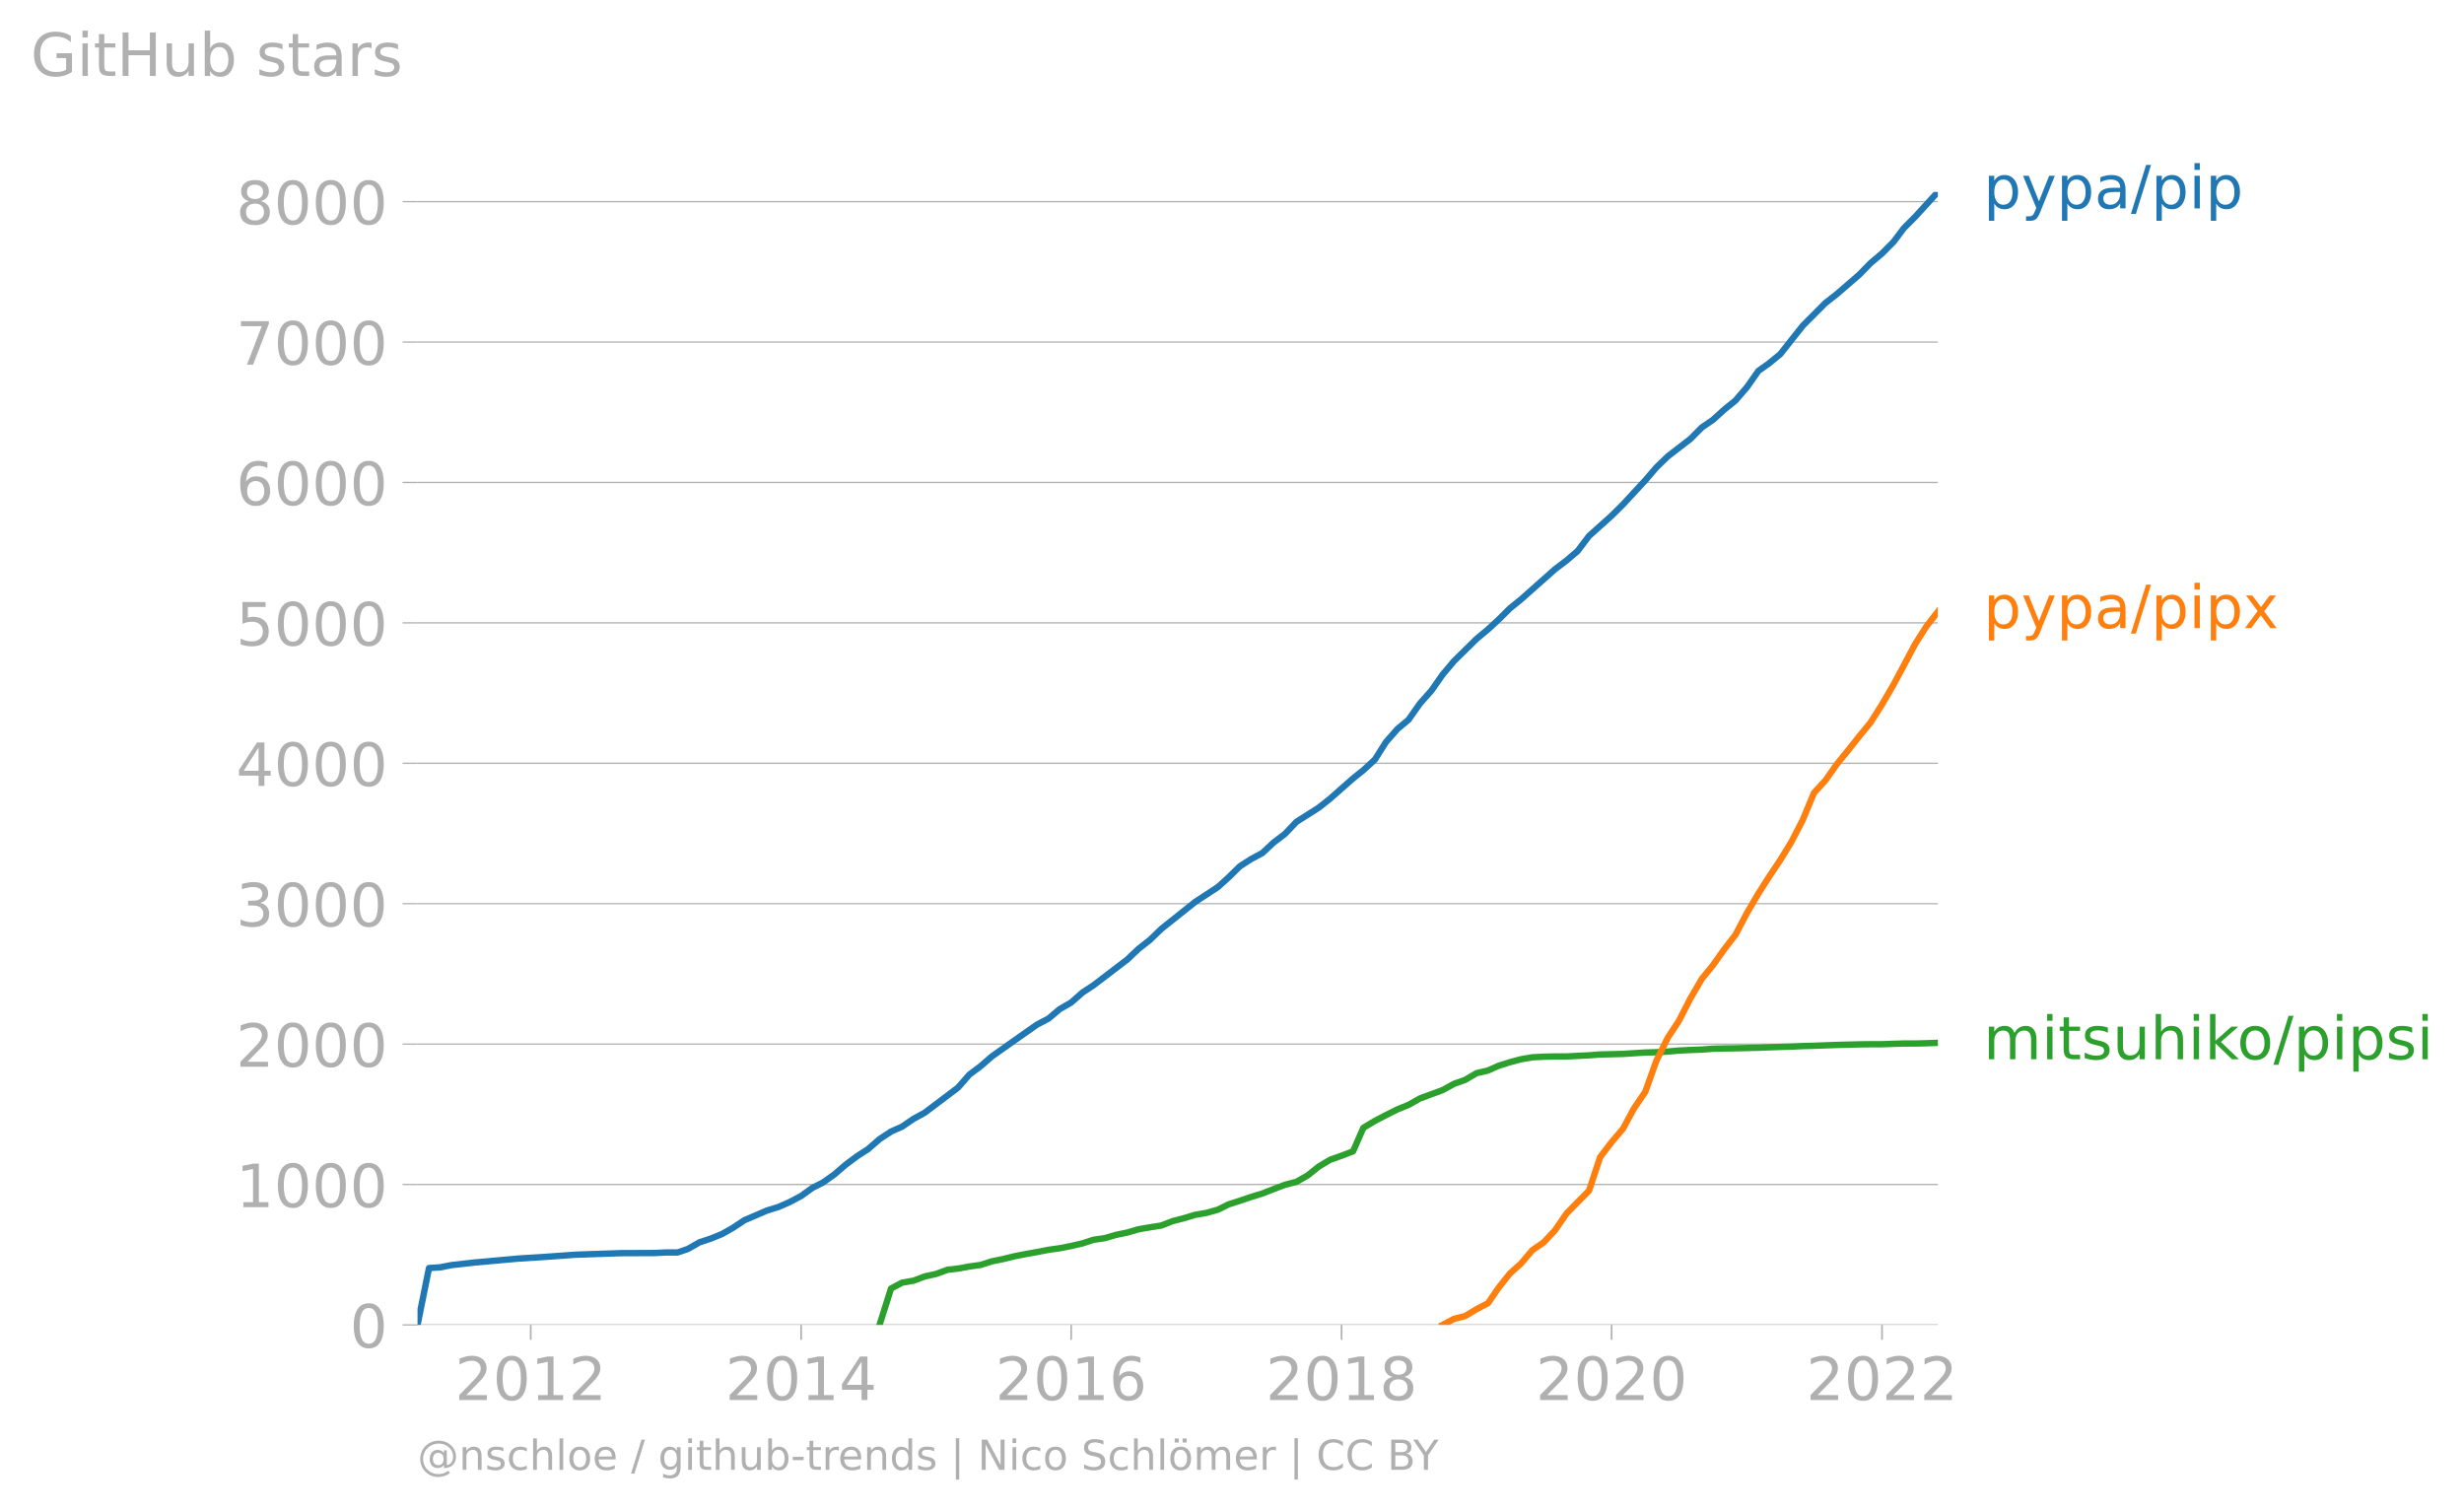
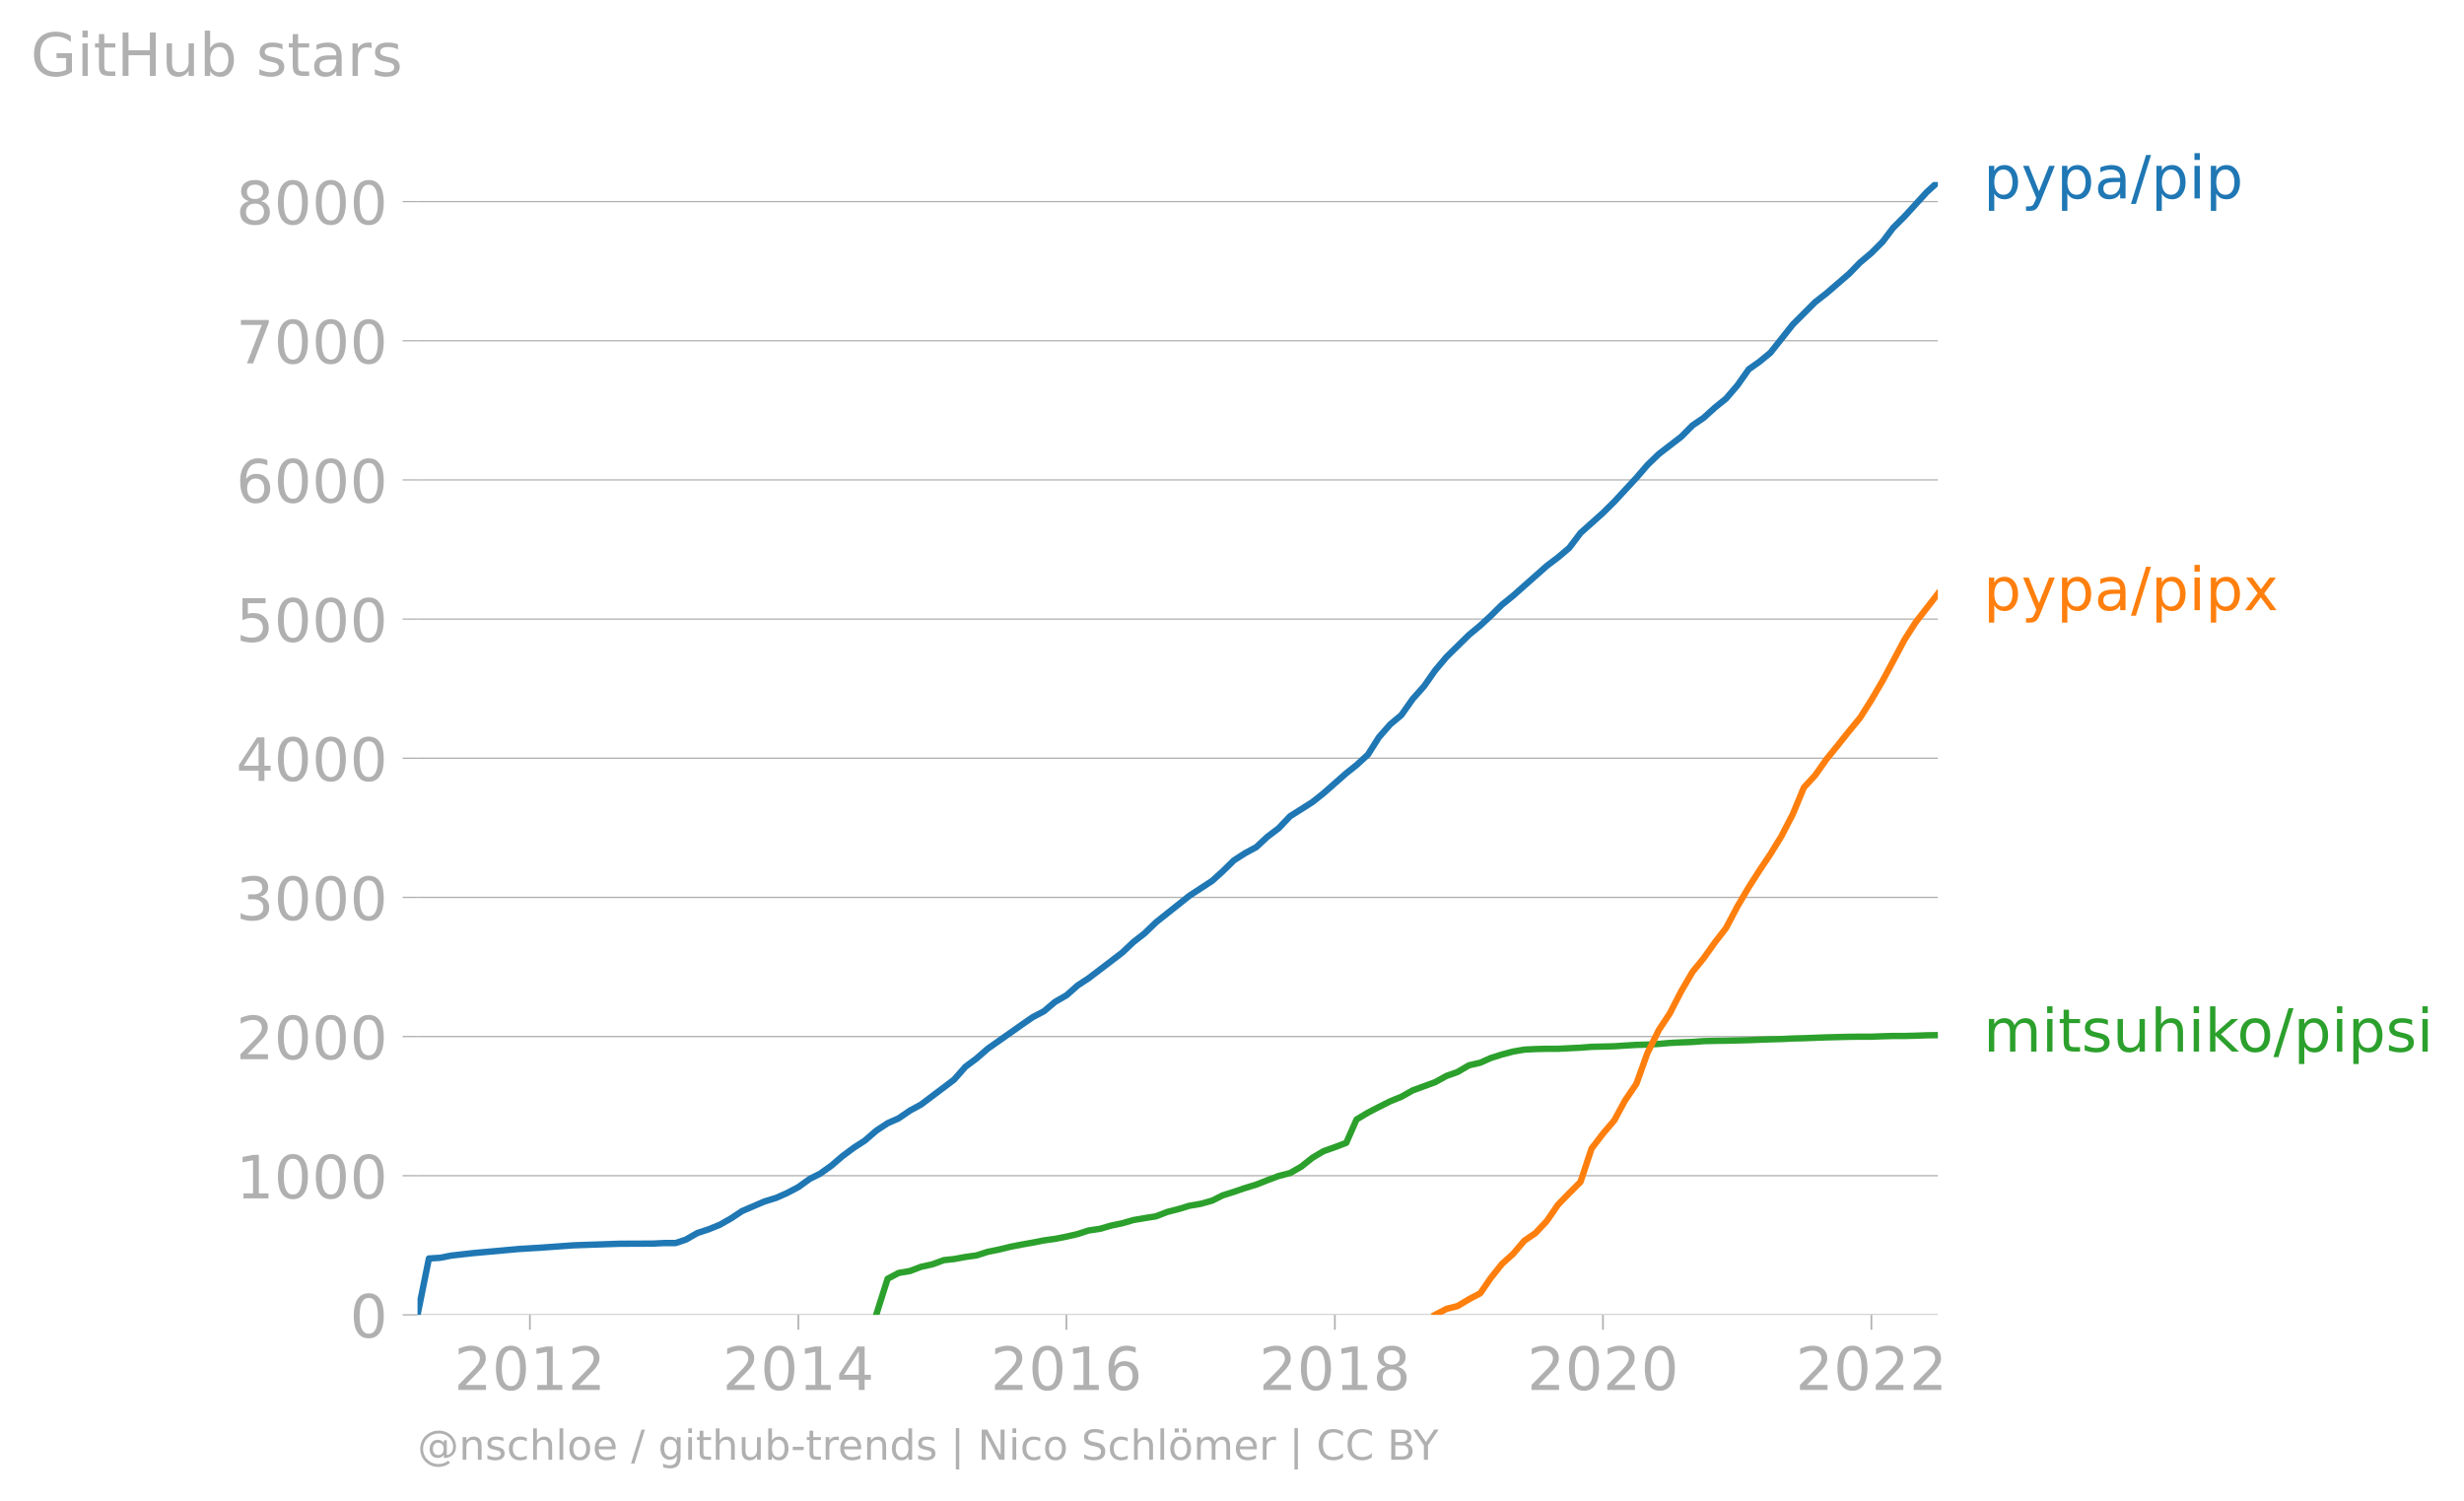
- <svg xmlns="http://www.w3.org/2000/svg" xmlns:xlink="http://www.w3.org/1999/xlink" width="771.704" height="472.966" viewBox="0 0 578.778 354.724">
+ <svg xmlns="http://www.w3.org/2000/svg" xmlns:xlink="http://www.w3.org/1999/xlink" width="771.704" height="469.854" viewBox="0 0 578.778 352.391">
  <defs>
    <style>*{stroke-linejoin:round;stroke-linecap:butt}</style>
  </defs>
  <g id="figure_1">
-     <path d="M0 354.724h578.778V0H0v354.724z" style="fill:none" id="patch_1" />
+     <path d="M0 352.39h578.778V0H0v352.39z" style="fill:none" id="patch_1" />
    <g id="axes_1">
-       <path d="M98.073 311.197h357.12V45.085H98.073v266.112z" style="fill:none" id="patch_2" />
+       <path d="M98.073 308.864h357.12V42.752H98.073v266.112z" style="fill:none" id="patch_2" />
      <g id="matplotlib.axis_1">
        <g id="xtick_1">
          <g id="line2d_1">
            <defs>
-               <path id="m5ddb6719d0" d="M0 0v3.5" style="stroke:#b0b0b0;stroke-width:.4" />
-             </defs>
-             <use xlink:href="#m5ddb6719d0" x="124.662" y="311.197" style="fill:#b0b0b0;stroke:#b0b0b0;stroke-width:.4" />
-           </g>
-           <g style="fill:#b0b0b0" transform="matrix(.14 0 0 -.14 106.847 328.835)" id="text_1">
+               <path id="m86411ff36e" d="M0 0v3.5" style="stroke:#b0b0b0;stroke-width:.4" />
+             </defs>
+             <use xlink:href="#m86411ff36e" x="124.469" y="308.864" style="fill:#b0b0b0;stroke:#b0b0b0;stroke-width:.4" />
+           </g>
+           <g style="fill:#b0b0b0" transform="matrix(.14 0 0 -.14 106.654 326.501)" id="text_1">
            <defs>
              <path id="DejaVuSans-32" d="M1228 531h2203V0H469v531q359 372 979 998 621 627 780 809 303 340 423 576 121 236 121 464 0 372-261 606-261 235-680 235-297 0-627-103-329-103-704-313v638q381 153 712 231 332 78 607 78 725 0 1156-363 431-362 431-968 0-288-108-546-107-257-392-607-78-91-497-524-418-433-1181-1211z" transform="scale(.01563)" />
              <path id="DejaVuSans-30" d="M2034 4250q-487 0-733-480-245-479-245-1442 0-959 245-1439 246-480 733-480 491 0 736 480 246 480 246 1439 0 963-246 1442-245 480-736 480zm0 500q785 0 1199-621 414-620 414-1801 0-1178-414-1799Q2819-91 2034-91q-784 0-1198 620-414 621-414 1799 0 1181 414 1801 414 621 1198 621z" transform="scale(.01563)" />
              <path id="DejaVuSans-31" d="M794 531h1031v3560L703 3866v575l1116 225h631V531h1031V0H794v531z" transform="scale(.01563)" />
            </defs>
            <use xlink:href="#DejaVuSans-32" />
            <use xlink:href="#DejaVuSans-30" x="63.623" />
            <use xlink:href="#DejaVuSans-31" x="127.246" />
            <use xlink:href="#DejaVuSans-32" x="190.869" />
          </g>
        </g>
        <g id="xtick_2">
-           <use xlink:href="#m5ddb6719d0" x="188.179" y="311.197" style="fill:#b0b0b0;stroke:#b0b0b0;stroke-width:.4" id="line2d_2" />
-           <g style="fill:#b0b0b0" transform="matrix(.14 0 0 -.14 170.364 328.835)" id="text_2">
+           <use xlink:href="#m86411ff36e" x="187.526" y="308.864" style="fill:#b0b0b0;stroke:#b0b0b0;stroke-width:.4" id="line2d_2" />
+           <g style="fill:#b0b0b0" transform="matrix(.14 0 0 -.14 169.71 326.501)" id="text_2">
            <defs>
              <path id="DejaVuSans-34" d="M2419 4116 825 1625h1594v2491zm-166 550h794V1625h666v-525h-666V0h-628v1100H313v609l1940 2957z" transform="scale(.01563)" />
            </defs>
            <use xlink:href="#DejaVuSans-32" />
            <use xlink:href="#DejaVuSans-30" x="63.623" />
            <use xlink:href="#DejaVuSans-31" x="127.246" />
            <use xlink:href="#DejaVuSans-34" x="190.869" />
          </g>
        </g>
        <g id="xtick_3">
-           <use xlink:href="#m5ddb6719d0" x="251.609" y="311.197" style="fill:#b0b0b0;stroke:#b0b0b0;stroke-width:.4" id="line2d_3" />
-           <g style="fill:#b0b0b0" transform="matrix(.14 0 0 -.14 233.794 328.835)" id="text_3">
+           <use xlink:href="#m86411ff36e" x="250.496" y="308.864" style="fill:#b0b0b0;stroke:#b0b0b0;stroke-width:.4" id="line2d_3" />
+           <g style="fill:#b0b0b0" transform="matrix(.14 0 0 -.14 232.681 326.501)" id="text_3">
            <defs>
              <path id="DejaVuSans-36" d="M2113 2584q-425 0-674-291-248-290-248-796 0-503 248-796 249-292 674-292t673 292q248 293 248 796 0 506-248 796-248 291-673 291zm1253 1979v-575q-238 112-480 171-242 60-480 60-625 0-955-422-329-422-376-1275 184 272 462 417 279 145 613 145 703 0 1111-427 408-426 408-1160 0-719-425-1154Q2819-91 2113-91q-810 0-1238 620-428 621-428 1799 0 1106 525 1764t1409 658q238 0 480-47t505-140z" transform="scale(.01563)" />
            </defs>
            <use xlink:href="#DejaVuSans-32" />
            <use xlink:href="#DejaVuSans-30" x="63.623" />
            <use xlink:href="#DejaVuSans-31" x="127.246" />
            <use xlink:href="#DejaVuSans-36" x="190.869" />
          </g>
        </g>
        <g id="xtick_4">
-           <use xlink:href="#m5ddb6719d0" x="315.126" y="311.197" style="fill:#b0b0b0;stroke:#b0b0b0;stroke-width:.4" id="line2d_4" />
-           <g style="fill:#b0b0b0" transform="matrix(.14 0 0 -.14 297.31 328.835)" id="text_4">
+           <use xlink:href="#m86411ff36e" x="313.553" y="308.864" style="fill:#b0b0b0;stroke:#b0b0b0;stroke-width:.4" id="line2d_4" />
+           <g style="fill:#b0b0b0" transform="matrix(.14 0 0 -.14 295.738 326.501)" id="text_4">
            <defs>
              <path id="DejaVuSans-38" d="M2034 2216q-450 0-708-241-257-241-257-662 0-422 257-663 258-241 708-241t709 242q260 243 260 662 0 421-258 662-257 241-711 241zm-631 268q-406 100-633 378-226 279-226 679 0 559 398 884 399 325 1092 325 697 0 1094-325t397-884q0-400-227-679-226-278-629-378 456-106 710-416 255-309 255-755 0-679-414-1042Q2806-91 2034-91q-771 0-1186 362-414 363-414 1042 0 446 256 755 257 310 713 416zm-231 997q0-362 226-565 227-203 636-203 407 0 636 203 230 203 230 565 0 363-230 566-229 203-636 203-409 0-636-203-226-203-226-566z" transform="scale(.01563)" />
            </defs>
            <use xlink:href="#DejaVuSans-32" />
            <use xlink:href="#DejaVuSans-30" x="63.623" />
            <use xlink:href="#DejaVuSans-31" x="127.246" />
            <use xlink:href="#DejaVuSans-38" x="190.869" />
          </g>
        </g>
        <g id="xtick_5">
-           <use xlink:href="#m5ddb6719d0" x="378.556" y="311.197" style="fill:#b0b0b0;stroke:#b0b0b0;stroke-width:.4" id="line2d_5" />
-           <g style="fill:#b0b0b0" transform="matrix(.14 0 0 -.14 360.74 328.835)" id="text_5">
+           <use xlink:href="#m86411ff36e" x="376.523" y="308.864" style="fill:#b0b0b0;stroke:#b0b0b0;stroke-width:.4" id="line2d_5" />
+           <g style="fill:#b0b0b0" transform="matrix(.14 0 0 -.14 358.708 326.501)" id="text_5">
            <use xlink:href="#DejaVuSans-32" />
            <use xlink:href="#DejaVuSans-30" x="63.623" />
            <use xlink:href="#DejaVuSans-32" x="127.246" />
            <use xlink:href="#DejaVuSans-30" x="190.869" />
          </g>
        </g>
        <g id="xtick_6">
-           <use xlink:href="#m5ddb6719d0" x="442.073" y="311.197" style="fill:#b0b0b0;stroke:#b0b0b0;stroke-width:.4" id="line2d_6" />
-           <g style="fill:#b0b0b0" transform="matrix(.14 0 0 -.14 424.258 328.835)" id="text_6">
+           <use xlink:href="#m86411ff36e" x="439.58" y="308.864" style="fill:#b0b0b0;stroke:#b0b0b0;stroke-width:.4" id="line2d_6" />
+           <g style="fill:#b0b0b0" transform="matrix(.14 0 0 -.14 421.765 326.501)" id="text_6">
            <use xlink:href="#DejaVuSans-32" />
            <use xlink:href="#DejaVuSans-30" x="63.623" />
            <use xlink:href="#DejaVuSans-32" x="127.246" />
            <use xlink:href="#DejaVuSans-32" x="190.869" />
          </g>
        </g>
      </g>
      <g id="matplotlib.axis_2">
        <g id="ytick_1">
-           <path d="M98.073 311.197h357.12" clip-path="url(#p47f044d5da)" style="fill:none;stroke:#b0b0b0;stroke-width:.3;stroke-linecap:square" id="line2d_7" />
+           <path d="M98.073 308.864h357.12" clip-path="url(#pdc7b58bb29)" style="fill:none;stroke:#b0b0b0;stroke-width:.3;stroke-linecap:square" id="line2d_7" />
          <g id="line2d_8">
            <defs>
-               <path id="m31e5c0b88c" d="M0 0h-3.5" style="stroke:#b0b0b0;stroke-width:.3" />
-             </defs>
-             <use xlink:href="#m31e5c0b88c" x="98.073" y="311.197" style="fill:#b0b0b0;stroke:#b0b0b0;stroke-width:.3" />
-           </g>
-           <use xlink:href="#DejaVuSans-30" style="fill:#b0b0b0" transform="matrix(.14 0 0 -.14 82.166 316.516)" id="text_7" />
+               <path id="m71b0cb6d34" d="M0 0h-3.5" style="stroke:#b0b0b0;stroke-width:.3" />
+             </defs>
+             <use xlink:href="#m71b0cb6d34" x="98.073" y="308.864" style="fill:#b0b0b0;stroke:#b0b0b0;stroke-width:.3" />
+           </g>
+           <use xlink:href="#DejaVuSans-30" style="fill:#b0b0b0" transform="matrix(.14 0 0 -.14 82.166 314.182)" id="text_7" />
        </g>
        <g id="ytick_2">
-           <path d="M98.073 278.217h357.12" clip-path="url(#p47f044d5da)" style="fill:none;stroke:#b0b0b0;stroke-width:.3;stroke-linecap:square" id="line2d_9" />
-           <use xlink:href="#m31e5c0b88c" x="98.073" y="278.217" style="fill:#b0b0b0;stroke:#b0b0b0;stroke-width:.3" id="line2d_10" />
-           <g style="fill:#b0b0b0" transform="matrix(.14 0 0 -.14 55.443 283.536)" id="text_8">
+           <path d="M98.073 276.176h357.12" clip-path="url(#pdc7b58bb29)" style="fill:none;stroke:#b0b0b0;stroke-width:.3;stroke-linecap:square" id="line2d_9" />
+           <use xlink:href="#m71b0cb6d34" x="98.073" y="276.176" style="fill:#b0b0b0;stroke:#b0b0b0;stroke-width:.3" id="line2d_10" />
+           <g style="fill:#b0b0b0" transform="matrix(.14 0 0 -.14 55.443 281.495)" id="text_8">
            <use xlink:href="#DejaVuSans-31" />
            <use xlink:href="#DejaVuSans-30" x="63.623" />
            <use xlink:href="#DejaVuSans-30" x="127.246" />
            <use xlink:href="#DejaVuSans-30" x="190.869" />
          </g>
        </g>
        <g id="ytick_3">
-           <path d="M98.073 245.238h357.12" clip-path="url(#p47f044d5da)" style="fill:none;stroke:#b0b0b0;stroke-width:.3;stroke-linecap:square" id="line2d_11" />
-           <use xlink:href="#m31e5c0b88c" x="98.073" y="245.238" style="fill:#b0b0b0;stroke:#b0b0b0;stroke-width:.3" id="line2d_12" />
-           <g style="fill:#b0b0b0" transform="matrix(.14 0 0 -.14 55.443 250.557)" id="text_9">
+           <path d="M98.073 243.488h357.12" clip-path="url(#pdc7b58bb29)" style="fill:none;stroke:#b0b0b0;stroke-width:.3;stroke-linecap:square" id="line2d_11" />
+           <use xlink:href="#m71b0cb6d34" x="98.073" y="243.488" style="fill:#b0b0b0;stroke:#b0b0b0;stroke-width:.3" id="line2d_12" />
+           <g style="fill:#b0b0b0" transform="matrix(.14 0 0 -.14 55.443 248.807)" id="text_9">
            <use xlink:href="#DejaVuSans-32" />
            <use xlink:href="#DejaVuSans-30" x="63.623" />
            <use xlink:href="#DejaVuSans-30" x="127.246" />
            <use xlink:href="#DejaVuSans-30" x="190.869" />
          </g>
        </g>
        <g id="ytick_4">
-           <path d="M98.073 212.258h357.12" clip-path="url(#p47f044d5da)" style="fill:none;stroke:#b0b0b0;stroke-width:.3;stroke-linecap:square" id="line2d_13" />
-           <use xlink:href="#m31e5c0b88c" x="98.073" y="212.258" style="fill:#b0b0b0;stroke:#b0b0b0;stroke-width:.3" id="line2d_14" />
-           <g style="fill:#b0b0b0" transform="matrix(.14 0 0 -.14 55.443 217.577)" id="text_10">
+           <path d="M98.073 210.8h357.12" clip-path="url(#pdc7b58bb29)" style="fill:none;stroke:#b0b0b0;stroke-width:.3;stroke-linecap:square" id="line2d_13" />
+           <use xlink:href="#m71b0cb6d34" x="98.073" y="210.8" style="fill:#b0b0b0;stroke:#b0b0b0;stroke-width:.3" id="line2d_14" />
+           <g style="fill:#b0b0b0" transform="matrix(.14 0 0 -.14 55.443 216.119)" id="text_10">
            <defs>
              <path id="DejaVuSans-33" d="M2597 2516q453-97 707-404 255-306 255-756 0-690-475-1069Q2609-91 1734-91q-293 0-604 58T488 141v609q262-153 574-231 313-78 654-78 593 0 904 234t311 681q0 413-289 645-289 233-804 233h-544v519h569q465 0 712 186t247 536q0 359-255 551-254 193-729 193-260 0-557-57-297-56-653-174v562q360 100 674 150t592 50q719 0 1137-327 419-326 419-882 0-388-222-655t-631-370z" transform="scale(.01563)" />
            </defs>
            <use xlink:href="#DejaVuSans-33" />
            <use xlink:href="#DejaVuSans-30" x="63.623" />
            <use xlink:href="#DejaVuSans-30" x="127.246" />
            <use xlink:href="#DejaVuSans-30" x="190.869" />
          </g>
        </g>
        <g id="ytick_5">
-           <path d="M98.073 179.279h357.12" clip-path="url(#p47f044d5da)" style="fill:none;stroke:#b0b0b0;stroke-width:.3;stroke-linecap:square" id="line2d_15" />
-           <use xlink:href="#m31e5c0b88c" x="98.073" y="179.279" style="fill:#b0b0b0;stroke:#b0b0b0;stroke-width:.3" id="line2d_16" />
-           <g style="fill:#b0b0b0" transform="matrix(.14 0 0 -.14 55.443 184.598)" id="text_11">
+           <path d="M98.073 178.112h357.12" clip-path="url(#pdc7b58bb29)" style="fill:none;stroke:#b0b0b0;stroke-width:.3;stroke-linecap:square" id="line2d_15" />
+           <use xlink:href="#m71b0cb6d34" x="98.073" y="178.112" style="fill:#b0b0b0;stroke:#b0b0b0;stroke-width:.3" id="line2d_16" />
+           <g style="fill:#b0b0b0" transform="matrix(.14 0 0 -.14 55.443 183.431)" id="text_11">
            <use xlink:href="#DejaVuSans-34" />
            <use xlink:href="#DejaVuSans-30" x="63.623" />
            <use xlink:href="#DejaVuSans-30" x="127.246" />
            <use xlink:href="#DejaVuSans-30" x="190.869" />
          </g>
        </g>
        <g id="ytick_6">
-           <path d="M98.073 146.3h357.12" clip-path="url(#p47f044d5da)" style="fill:none;stroke:#b0b0b0;stroke-width:.3;stroke-linecap:square" id="line2d_17" />
-           <use xlink:href="#m31e5c0b88c" x="98.073" y="146.299" style="fill:#b0b0b0;stroke:#b0b0b0;stroke-width:.3" id="line2d_18" />
-           <g style="fill:#b0b0b0" transform="matrix(.14 0 0 -.14 55.443 151.618)" id="text_12">
+           <path d="M98.073 145.424h357.12" clip-path="url(#pdc7b58bb29)" style="fill:none;stroke:#b0b0b0;stroke-width:.3;stroke-linecap:square" id="line2d_17" />
+           <use xlink:href="#m71b0cb6d34" x="98.073" y="145.424" style="fill:#b0b0b0;stroke:#b0b0b0;stroke-width:.3" id="line2d_18" />
+           <g style="fill:#b0b0b0" transform="matrix(.14 0 0 -.14 55.443 150.743)" id="text_12">
            <defs>
              <path id="DejaVuSans-35" d="M691 4666h2478v-532H1269V2991q137 47 274 70 138 23 276 23 781 0 1237-428 457-428 457-1159 0-753-469-1171Q2575-91 1722-91q-294 0-599 50Q819 9 494 109v635q281-153 581-228t634-75q541 0 856 284 316 284 316 772 0 487-316 771-315 285-856 285-253 0-505-56-251-56-513-175v2344z" transform="scale(.01563)" />
            </defs>
            <use xlink:href="#DejaVuSans-35" />
            <use xlink:href="#DejaVuSans-30" x="63.623" />
            <use xlink:href="#DejaVuSans-30" x="127.246" />
            <use xlink:href="#DejaVuSans-30" x="190.869" />
          </g>
        </g>
        <g id="ytick_7">
-           <path d="M98.073 113.32h357.12" clip-path="url(#p47f044d5da)" style="fill:none;stroke:#b0b0b0;stroke-width:.3;stroke-linecap:square" id="line2d_19" />
-           <use xlink:href="#m31e5c0b88c" x="98.073" y="113.32" style="fill:#b0b0b0;stroke:#b0b0b0;stroke-width:.3" id="line2d_20" />
-           <g style="fill:#b0b0b0" transform="matrix(.14 0 0 -.14 55.443 118.639)" id="text_13">
+           <path d="M98.073 112.736h357.12" clip-path="url(#pdc7b58bb29)" style="fill:none;stroke:#b0b0b0;stroke-width:.3;stroke-linecap:square" id="line2d_19" />
+           <use xlink:href="#m71b0cb6d34" x="98.073" y="112.736" style="fill:#b0b0b0;stroke:#b0b0b0;stroke-width:.3" id="line2d_20" />
+           <g style="fill:#b0b0b0" transform="matrix(.14 0 0 -.14 55.443 118.055)" id="text_13">
            <use xlink:href="#DejaVuSans-36" />
            <use xlink:href="#DejaVuSans-30" x="63.623" />
            <use xlink:href="#DejaVuSans-30" x="127.246" />
            <use xlink:href="#DejaVuSans-30" x="190.869" />
          </g>
        </g>
        <g id="ytick_8">
-           <path d="M98.073 80.34h357.12" clip-path="url(#p47f044d5da)" style="fill:none;stroke:#b0b0b0;stroke-width:.3;stroke-linecap:square" id="line2d_21" />
-           <use xlink:href="#m31e5c0b88c" x="98.073" y="80.34" style="fill:#b0b0b0;stroke:#b0b0b0;stroke-width:.3" id="line2d_22" />
-           <g style="fill:#b0b0b0" transform="matrix(.14 0 0 -.14 55.443 85.659)" id="text_14">
+           <path d="M98.073 80.048h357.12" clip-path="url(#pdc7b58bb29)" style="fill:none;stroke:#b0b0b0;stroke-width:.3;stroke-linecap:square" id="line2d_21" />
+           <use xlink:href="#m71b0cb6d34" x="98.073" y="80.048" style="fill:#b0b0b0;stroke:#b0b0b0;stroke-width:.3" id="line2d_22" />
+           <g style="fill:#b0b0b0" transform="matrix(.14 0 0 -.14 55.443 85.367)" id="text_14">
            <defs>
              <path id="DejaVuSans-37" d="M525 4666h3000v-269L1831 0h-659l1594 4134H525v532z" transform="scale(.01563)" />
            </defs>
            <use xlink:href="#DejaVuSans-37" />
            <use xlink:href="#DejaVuSans-30" x="63.623" />
            <use xlink:href="#DejaVuSans-30" x="127.246" />
            <use xlink:href="#DejaVuSans-30" x="190.869" />
          </g>
        </g>
        <g id="ytick_9">
-           <path d="M98.073 47.36h357.12" clip-path="url(#p47f044d5da)" style="fill:none;stroke:#b0b0b0;stroke-width:.3;stroke-linecap:square" id="line2d_23" />
-           <use xlink:href="#m31e5c0b88c" x="98.073" y="47.361" style="fill:#b0b0b0;stroke:#b0b0b0;stroke-width:.3" id="line2d_24" />
+           <path d="M98.073 47.36h357.12" clip-path="url(#pdc7b58bb29)" style="fill:none;stroke:#b0b0b0;stroke-width:.3;stroke-linecap:square" id="line2d_23" />
+           <use xlink:href="#m71b0cb6d34" x="98.073" y="47.361" style="fill:#b0b0b0;stroke:#b0b0b0;stroke-width:.3" id="line2d_24" />
          <g style="fill:#b0b0b0" transform="matrix(.14 0 0 -.14 55.443 52.68)" id="text_15">
            <use xlink:href="#DejaVuSans-38" />
            <use xlink:href="#DejaVuSans-30" x="63.623" />
            <use xlink:href="#DejaVuSans-30" x="127.246" />
            <use xlink:href="#DejaVuSans-30" x="190.869" />
          </g>
        </g>
        <g style="fill:#b0b0b0" transform="matrix(.14 0 0 -.14 7.2 17.838)" id="text_16">
          <defs>
            <path id="DejaVuSans-47" d="M3809 666v1253H2778v519h1656V434q-365-259-806-392-440-133-940-133-1094 0-1712 639-617 640-617 1780 0 1144 617 1783 618 639 1712 639 456 0 867-113 411-112 758-331v-672q-350 297-744 447t-828 150q-857 0-1287-478-429-478-429-1425 0-944 429-1422 430-478 1287-478 334 0 596 58 263 58 472 180z" transform="scale(.01563)" />
            <path id="DejaVuSans-69" d="M603 3500h575V0H603v3500zm0 1363h575v-729H603v729z" transform="scale(.01563)" />
            <path id="DejaVuSans-74" d="M1172 4494v-994h1184v-447H1172V1153q0-428 117-550t477-122h590V0h-590q-666 0-919 248-253 249-253 905v1900H172v447h422v994h578z" transform="scale(.01563)" />
            <path id="DejaVuSans-48" d="M628 4666h631V2753h2294v1913h631V0h-631v2222H1259V0H628v4666z" transform="scale(.01563)" />
            <path id="DejaVuSans-75" d="M544 1381v2119h575V1403q0-497 193-746 194-248 582-248 465 0 735 297 271 297 271 810v1984h575V0h-575v538q-209-319-486-474-276-155-642-155-603 0-916 375-312 375-312 1097zm1447 2203z" transform="scale(.01563)" />
            <path id="DejaVuSans-62" d="M3116 1747q0 634-261 995t-717 361q-457 0-718-361t-261-995q0-634 261-995t718-361q456 0 717 361t261 995zM1159 2969q182 312 458 463 277 152 661 152 638 0 1036-506 399-506 399-1331T3314 415Q2916-91 2278-91q-384 0-661 152-276 152-458 464V0H581v4863h578V2969z" transform="scale(.01563)" />
            <path id="DejaVuSans-73" d="M2834 3397v-544q-243 125-506 187-262 63-544 63-428 0-642-131t-214-394q0-200 153-314t616-217l197-44q612-131 870-370t258-667q0-488-386-773Q2250-91 1575-91q-281 0-586 55T347 128v594q319-166 628-249 309-82 613-82 406 0 624 139 219 139 219 392 0 234-158 359-157 125-692 241l-200 47q-534 112-772 345-237 233-237 639 0 494 350 762 350 269 994 269 318 0 599-47 282-46 519-140z" transform="scale(.01563)" />
            <path id="DejaVuSans-61" d="M2194 1759q-697 0-966-159t-269-544q0-306 202-486 202-179 548-179 479 0 768 339t289 901v128h-572zm1147 238V0h-575v531q-197-318-491-470T1556-91q-537 0-855 302-317 302-317 808 0 590 395 890 396 300 1180 300h807v57q0 397-261 614t-733 217q-300 0-585-72-284-72-546-216v532q315 122 612 182 297 61 578 61 760 0 1135-394 375-393 375-1193z" transform="scale(.01563)" />
            <path id="DejaVuSans-72" d="M2631 2963q-97 56-211 82-114 27-251 27-488 0-749-317t-261-911V0H581v3500h578v-544q182 319 472 473 291 155 707 155 59 0 131-8 72-7 159-23l3-590z" transform="scale(.01563)" />
          </defs>
          <use xlink:href="#DejaVuSans-47" />
          <use xlink:href="#DejaVuSans-69" x="77.49" />
          <use xlink:href="#DejaVuSans-74" x="105.273" />
          <use xlink:href="#DejaVuSans-48" x="144.482" />
          <use xlink:href="#DejaVuSans-75" x="219.678" />
          <use xlink:href="#DejaVuSans-62" x="283.057" />
          <use xlink:href="#DejaVuSans-20" x="346.533" />
          <use xlink:href="#DejaVuSans-73" x="378.32" />
          <use xlink:href="#DejaVuSans-74" x="430.42" />
          <use xlink:href="#DejaVuSans-61" x="469.629" />
          <use xlink:href="#DejaVuSans-72" x="530.908" />
          <use xlink:href="#DejaVuSans-73" x="572.021" />
        </g>
      </g>
-       <path d="m206.6 311.197 2.693-8.542 2.607-1.385 2.693-.462 2.607-.989 2.694-.594 2.693-.989 2.433-.264 2.694-.495 2.606-.362 2.694-.858 2.607-.527 2.693-.66 2.694-.528 2.607-.461 2.693-.528 2.607-.363 2.694-.528 2.693-.626 2.52-.825 2.694-.395 2.606-.759 2.694-.56 2.607-.76 2.693-.46 2.694-.43 2.607-1.022 2.693-.692 2.607-.792 2.694-.462 2.693-.758 2.433-1.22 2.694-.858 2.606-.89 2.694-.825 2.607-1.022 2.693-1.023 2.694-.692 2.607-1.484 2.693-2.144 2.607-1.55 2.694-.956 2.693-1.023 2.433-5.54 2.694-1.616 2.606-1.352 2.694-1.353 2.607-1.055 2.693-1.517 2.694-.99 2.607-.956 2.693-1.484 2.607-.923 2.694-1.583 2.693-.627 2.433-1.088 2.694-.858 2.607-.692 2.693-.462 2.607-.132 2.693-.066h2.694l2.607-.132 2.693-.132 2.607-.198 2.694-.066 2.693-.066 2.52-.164 2.694-.165 2.606-.066 2.694-.165 2.607-.231 2.693-.132 2.694-.099 2.607-.198 2.693-.066 2.607-.033 2.694-.066 2.693-.066 2.433-.099 2.694-.099 2.606-.065 2.694-.132 2.607-.066 2.693-.1 2.694-.098 2.607-.066 2.693-.066 2.607-.033h2.694l2.693-.1 2.433-.065h2.694l2.607-.066 2.693-.099" clip-path="url(#p47f044d5da)" style="fill:none;stroke:#2ca02c;stroke-width:1.5;stroke-linecap:square" id="line2d_25" />
-       <path d="m338.847 311.197 2.693-1.418 2.607-.66 2.694-1.616 2.693-1.418 2.433-3.562 2.694-3.397 2.607-2.341 2.693-3.166 2.607-1.781 2.693-2.87 2.694-3.924 2.607-2.671 2.693-2.704 2.607-7.883 2.694-3.528 2.693-3.166 2.52-4.684 2.694-3.957 2.606-7.289 2.694-5.441 2.607-3.958 2.693-5.243 2.694-4.618 2.607-3.199 2.693-3.792 2.607-3.364 2.694-5.112 2.693-4.584 2.433-3.826 2.694-4.023 2.606-4.255 2.694-5.21 2.607-6.3 2.693-2.935 2.694-3.825 2.607-3.2 2.693-3.396 2.607-3.166 2.694-4.255 2.693-4.617 2.433-4.551 2.694-5.079 2.607-4.09 2.693-3.462" clip-path="url(#p47f044d5da)" style="fill:none;stroke:#ff7f0e;stroke-width:1.5;stroke-linecap:square" id="line2d_26" />
-       <path d="m98.073 311.197 2.694-13.357 2.606-.165 2.694-.527 5.3-.594 10.601-.956 5.387-.33 7.82-.56 10.688-.364 7.907-.033 2.694-.131h2.693l2.433-.825 2.694-1.55 2.606-.857 2.694-1.089 2.607-1.484 2.693-1.78 5.3-2.276 2.694-.825 2.607-1.154 2.694-1.418 2.693-1.946 2.433-1.22 2.694-1.913 2.606-2.243 2.694-2.011 2.607-1.682 2.693-2.342 2.694-1.78 2.607-1.155 2.693-1.847 2.607-1.418 7.82-5.903 2.694-3.068 2.606-1.945 2.694-2.342 7.994-5.64 2.607-1.813 2.693-1.418 2.607-2.21 2.694-1.55 2.693-2.375 2.52-1.649 7.994-6.1 2.607-2.474 2.693-2.11 2.694-2.606 7.907-6.3 5.387-3.528 2.433-2.21 2.694-2.638 2.606-1.682 2.694-1.451 2.607-2.44 2.693-2.046 2.694-2.836 5.3-3.364 2.607-2.077 5.387-4.75 2.433-1.945 2.694-2.474 2.606-4.122 2.694-3.067 2.607-2.177 2.693-3.826 2.694-3.034 2.607-3.726 2.693-3.2 5.3-5.21 2.694-2.243 2.433-2.242 2.694-2.672 2.607-2.11 7.993-7.091 2.694-2.045 2.607-2.21 2.693-3.561 5.3-4.75 2.694-2.67 5.214-5.64 2.606-3.034 2.694-2.606 5.3-4.089 2.694-2.704 2.607-1.781 2.693-2.44 2.607-2.111 2.694-3.133 2.693-3.826 2.433-1.715 2.694-2.21 5.3-6.694 5.3-5.31 2.694-2.11 5.3-4.585 2.607-2.671 2.694-2.276 2.693-2.704 2.433-3.232 2.694-2.705 5.3-5.804h0" clip-path="url(#p47f044d5da)" style="fill:none;stroke:#1f77b4;stroke-width:1.5;stroke-linecap:square" id="line2d_27" />
-       <g style="fill:#1f77b4" transform="matrix(.14 0 0 -.14 465.907 48.948)" id="text_17">
+       <path d="m205.813 308.864 2.674-8.467 2.588-1.372 2.674-.458 2.588-.98 2.674-.59 2.674-.98 2.415-.261 2.674-.49 2.588-.36 2.674-.85 2.588-.523 2.674-.654 2.674-.523 2.588-.457 2.674-.523 2.588-.36 2.674-.523 2.674-.621 2.502-.817 2.674-.393 2.588-.751 2.674-.556 2.588-.752 2.674-.457 2.674-.425 2.588-1.014 2.674-.686 2.587-.785 2.675-.457 2.674-.752 2.415-1.21 2.674-.85 2.588-.882 2.674-.817 2.588-1.014 2.674-1.013 2.674-.686 2.588-1.471 2.674-2.125 2.588-1.536 2.674-.948 2.674-1.014 2.415-5.491 2.674-1.602 2.588-1.34 2.674-1.34 2.588-1.046 2.674-1.504 2.674-.98 2.588-.949 2.674-1.47 2.588-.916 2.674-1.569 2.674-.62 2.415-1.08 2.674-.85 2.588-.686 2.674-.458 2.588-.13 2.674-.066H366l2.588-.13 2.674-.131 2.588-.196 2.674-.066 2.674-.065 2.502-.163 2.674-.164 2.588-.065 2.674-.164 2.588-.229 2.674-.13 2.674-.098 2.588-.196 2.674-.066 2.588-.033 2.674-.065 2.674-.065 2.415-.098 2.674-.098 2.588-.066 2.674-.13 2.588-.066 2.674-.098 2.674-.098 2.588-.065 2.674-.066 2.588-.032h2.674l2.674-.099 2.415-.065h2.674l2.588-.065 2.674-.098 2.588-.033" clip-path="url(#pdc7b58bb29)" style="fill:none;stroke:#2ca02c;stroke-width:1.5;stroke-linecap:square" id="line2d_25" />
+       <path d="m337.102 308.864 2.674-1.406 2.588-.654 2.674-1.601 2.674-1.406 2.415-3.53 2.674-3.367 2.588-2.321 2.674-3.138 2.588-1.765 2.674-2.844 2.674-3.89 2.588-2.648 2.674-2.68 2.588-7.812 2.674-3.498 2.674-3.138 2.502-4.642 2.674-3.922 2.588-7.224 2.674-5.394 2.588-3.922 2.674-5.198 2.674-4.576 2.588-3.17 2.674-3.76 2.588-3.334 2.674-5.067 2.674-4.543 2.415-3.792 2.674-3.988 2.588-4.217 2.674-5.164 2.588-6.244 2.674-2.909 2.674-3.792 2.588-3.17 2.674-3.367 2.588-3.138 2.674-4.217 2.674-4.576 2.415-4.511 2.674-5.034 2.588-4.054 2.674-3.432 2.588-3.334" clip-path="url(#pdc7b58bb29)" style="fill:none;stroke:#ff7f0e;stroke-width:1.5;stroke-linecap:square" id="line2d_26" />
+       <path d="m98.073 308.864 2.674-13.239 2.588-.163 2.674-.523 5.262-.589 10.524-.948 5.348-.327 7.764-.555 10.61-.36 7.85-.033 2.673-.13h2.675l2.415-.818 2.674-1.536 2.588-.85 2.674-1.078 2.588-1.471 2.674-1.766 5.262-2.255 2.674-.817 2.588-1.144 2.674-1.406 2.674-1.928 2.415-1.21 2.674-1.896 2.588-2.223 2.674-1.994 2.588-1.667 2.674-2.32 2.674-1.766 2.588-1.144 2.674-1.83 2.588-1.406 7.763-5.85 2.674-3.04 2.588-1.93 2.674-2.32 7.936-5.59 2.588-1.798 2.674-1.405 2.588-2.19 2.674-1.537 2.674-2.353 2.502-1.635 7.936-6.047 2.588-2.452 2.674-2.092 2.674-2.582 7.85-6.243 5.348-3.498 2.415-2.19 2.674-2.615 2.588-1.667 2.674-1.438 2.588-2.42 2.674-2.026 2.674-2.811 5.262-3.334 2.588-2.06 5.348-4.707 2.415-1.928 2.674-2.452 2.588-4.086 2.674-3.04 2.588-2.157 2.674-3.792 2.674-3.007 2.588-3.694 2.674-3.17 5.262-5.165 2.674-2.223 2.415-2.223 2.674-2.648 2.588-2.092 7.936-7.028 2.674-2.026 2.588-2.19 2.674-3.53 5.262-4.708 2.674-2.647 5.176-5.59 2.588-3.007 2.674-2.583 5.262-4.053 2.674-2.68 2.588-1.765 2.674-2.42 2.588-2.091 2.674-3.106 2.674-3.792 2.415-1.7 2.674-2.19 5.262-6.635 5.262-5.263 2.674-2.092 5.262-4.543 2.588-2.648 2.674-2.256 2.674-2.68 2.415-3.203 2.674-2.68 5.262-5.754 2.588-2.353h0" clip-path="url(#pdc7b58bb29)" style="fill:none;stroke:#1f77b4;stroke-width:1.5;stroke-linecap:square" id="line2d_27" />
+       <g style="fill:#1f77b4" transform="matrix(.14 0 0 -.14 465.907 46.615)" id="text_17">
        <defs>
          <path id="DejaVuSans-70" d="M1159 525v-1856H581v4831h578v-531q182 312 458 463 277 152 661 152 638 0 1036-506 399-506 399-1331T3314 415Q2916-91 2278-91q-384 0-661 152-276 152-458 464zm1957 1222q0 634-261 995t-717 361q-457 0-718-361t-261-995q0-634 261-995t718-361q456 0 717 361t261 995z" transform="scale(.01563)" />
          <path id="DejaVuSans-79" d="M2059-325q-243-625-475-815-231-191-618-191H506v481h338q237 0 368 113 132 112 291 531l103 262L191 3500h609L1894 763l1094 2737h609L2059-325z" transform="scale(.01563)" />
          <path id="DejaVuSans-2f" d="M1625 4666h531L531-594H0l1625 5260z" transform="scale(.01563)" />
        </defs>
        <use xlink:href="#DejaVuSans-70" />
        <use xlink:href="#DejaVuSans-79" x="63.477" />
        <use xlink:href="#DejaVuSans-70" x="122.656" />
        <use xlink:href="#DejaVuSans-61" x="186.133" />
        <use xlink:href="#DejaVuSans-2f" x="247.412" />
        <use xlink:href="#DejaVuSans-70" x="281.104" />
        <use xlink:href="#DejaVuSans-69" x="344.58" />
        <use xlink:href="#DejaVuSans-70" x="372.363" />
      </g>
-       <g style="fill:#ff7f0e" transform="matrix(.14 0 0 -.14 465.907 147.524)" id="text_18">
+       <g style="fill:#ff7f0e" transform="matrix(.14 0 0 -.14 465.907 143.338)" id="text_18">
        <defs>
          <path id="DejaVuSans-78" d="M3513 3500 2247 1797 3578 0h-678L1881 1375 863 0H184l1360 1831L300 3500h678l928-1247 928 1247h679z" transform="scale(.01563)" />
        </defs>
        <use xlink:href="#DejaVuSans-70" />
        <use xlink:href="#DejaVuSans-79" x="63.477" />
        <use xlink:href="#DejaVuSans-70" x="122.656" />
        <use xlink:href="#DejaVuSans-61" x="186.133" />
        <use xlink:href="#DejaVuSans-2f" x="247.412" />
        <use xlink:href="#DejaVuSans-70" x="281.104" />
        <use xlink:href="#DejaVuSans-69" x="344.58" />
        <use xlink:href="#DejaVuSans-70" x="372.363" />
        <use xlink:href="#DejaVuSans-78" x="435.84" />
      </g>
-       <g style="fill:#2ca02c" transform="matrix(.14 0 0 -.14 465.907 248.804)" id="text_19">
+       <g style="fill:#2ca02c" transform="matrix(.14 0 0 -.14 465.907 247.024)" id="text_19">
        <defs>
          <path id="DejaVuSans-6d" d="M3328 2828q216 388 516 572t706 184q547 0 844-383 297-382 297-1088V0h-578v2094q0 503-179 746-178 244-543 244-447 0-707-297-259-296-259-809V0h-578v2094q0 506-178 748t-550 242q-441 0-701-298-259-298-259-808V0H581v3500h578v-544q197 322 472 475t653 153q382 0 649-194 267-193 395-562z" transform="scale(.01563)" />
          <path id="DejaVuSans-68" d="M3513 2113V0h-575v2094q0 497-194 743-194 247-581 247-466 0-735-297-269-296-269-809V0H581v4863h578V2956q207 316 486 472 280 156 646 156 603 0 912-373 310-373 310-1098z" transform="scale(.01563)" />
          <path id="DejaVuSans-6b" d="M581 4863h578V1991l1716 1509h734L1753 1863 3688 0h-750L1159 1709V0H581v4863z" transform="scale(.01563)" />
          <path id="DejaVuSans-6f" d="M1959 3097q-462 0-731-361t-269-989q0-628 267-989 268-361 733-361 460 0 728 362 269 363 269 988 0 622-269 986-268 364-728 364zm0 487q750 0 1178-488 429-487 429-1349 0-859-429-1349Q2709-91 1959-91q-753 0-1180 489-426 490-426 1349 0 862 426 1349 427 488 1180 488z" transform="scale(.01563)" />
        </defs>
        <use xlink:href="#DejaVuSans-6d" />
        <use xlink:href="#DejaVuSans-69" x="97.412" />
        <use xlink:href="#DejaVuSans-74" x="125.195" />
        <use xlink:href="#DejaVuSans-73" x="164.404" />
        <use xlink:href="#DejaVuSans-75" x="216.504" />
        <use xlink:href="#DejaVuSans-68" x="279.883" />
        <use xlink:href="#DejaVuSans-69" x="343.262" />
        <use xlink:href="#DejaVuSans-6b" x="371.045" />
        <use xlink:href="#DejaVuSans-6f" x="425.33" />
        <use xlink:href="#DejaVuSans-2f" x="486.512" />
        <use xlink:href="#DejaVuSans-70" x="520.203" />
        <use xlink:href="#DejaVuSans-69" x="583.68" />
        <use xlink:href="#DejaVuSans-70" x="611.463" />
        <use xlink:href="#DejaVuSans-73" x="674.939" />
        <use xlink:href="#DejaVuSans-69" x="727.039" />
      </g>
-       <g style="fill:#b0b0b0" transform="matrix(.09716 0 0 -.09716 98.073 345.233)" id="text_20">
+       <g style="fill:#b0b0b0" transform="matrix(.09716 0 0 -.09716 98.073 342.9)" id="text_20">
        <defs>
          <path id="DejaVuSans-40" d="M2381 1678q0-447 222-702 222-254 610-254 384 0 604 256 221 256 221 700 0 438-225 695-225 258-607 258-378 0-602-256-223-256-223-697zm1703-934q-187-241-429-355t-564-114q-538 0-874 389t-336 1014q0 625 337 1015 338 391 873 391 322 0 565-117 244-117 428-354v409h447V722q457 69 714 417 258 349 258 902 0 334-99 628-98 294-298 544-325 409-792 626t-1017 217q-384 0-738-102-353-101-653-301-490-319-767-836-276-517-276-1120 0-497 179-932 180-434 521-765 328-325 759-495 431-171 922-171 403 0 792 136t714 389l281-347q-390-303-851-464t-936-161q-578 0-1091 205-512 205-912 595Q841 78 631 592q-209 514-209 1105 0 569 212 1084 213 516 607 907 403 396 931 607t1119 211q662 0 1229-272 568-271 952-771 234-307 357-666 124-359 124-744 0-822-497-1297T4084 263v481z" transform="scale(.01563)" />
          <path id="DejaVuSans-6e" d="M3513 2113V0h-575v2094q0 497-194 743-194 247-581 247-466 0-735-297-269-296-269-809V0H581v3500h578v-544q207 316 486 472 280 156 646 156 603 0 912-373 310-373 310-1098z" transform="scale(.01563)" />
          <path id="DejaVuSans-63" d="M3122 3366v-538q-244 135-489 202t-495 67q-560 0-870-355-309-354-309-995t309-996q310-354 870-354 250 0 495 67t489 202V134Q2881 22 2623-34q-257-57-548-57-791 0-1257 497-465 497-465 1341 0 856 470 1346 471 491 1290 491 265 0 518-55 253-54 491-163z" transform="scale(.01563)" />
          <path id="DejaVuSans-6c" d="M603 4863h575V0H603v4863z" transform="scale(.01563)" />
          <path id="DejaVuSans-65" d="M3597 1894v-281H953q38-594 358-905t892-311q331 0 642 81t618 244V178Q3153 47 2828-22t-659-69q-838 0-1327 487-489 488-489 1320 0 859 464 1363 464 505 1252 505 706 0 1117-455 411-454 411-1235zm-575 169q-6 471-264 752-258 282-683 282-481 0-770-272t-333-766l2050 4z" transform="scale(.01563)" />
          <path id="DejaVuSans-67" d="M2906 1791q0 625-258 968-257 344-723 344-462 0-720-344-258-343-258-968 0-622 258-966t720-344q466 0 723 344 258 344 258 966zm575-1357q0-893-397-1329-396-436-1215-436-303 0-572 45t-522 139v559q253-137 500-202 247-66 503-66 566 0 847 295t281 892v285q-178-310-456-463T1784 0Q1141 0 747 490 353 981 353 1791q0 812 394 1302 394 491 1037 491 388 0 666-153t456-462v531h575V434z" transform="scale(.01563)" />
          <path id="DejaVuSans-2d" d="M313 2009h1684v-512H313v512z" transform="scale(.01563)" />
          <path id="DejaVuSans-64" d="M2906 2969v1894h575V0h-575v525q-181-312-458-464-276-152-664-152-634 0-1033 506-398 507-398 1332t398 1331q399 506 1033 506 388 0 664-152 277-151 458-463zM947 1747q0-634 261-995t717-361q456 0 718 361 263 361 263 995t-263 995q-262 361-718 361t-717-361q-261-361-261-995z" transform="scale(.01563)" />
          <path id="DejaVuSans-7c" d="M1344 4891v-6400H813v6400h531z" transform="scale(.01563)" />
          <path id="DejaVuSans-4e" d="M628 4666h850L3547 763v3903h612V0h-850L1241 3903V0H628v4666z" transform="scale(.01563)" />
          <path id="DejaVuSans-53" d="M3425 4513v-616q-359 172-678 256-319 85-616 85-515 0-795-200t-280-569q0-310 186-468 186-157 705-254l381-78q706-135 1042-474t336-907q0-679-455-1029Q2797-91 1919-91q-331 0-705 75-373 75-773 222v650q384-215 753-325 369-109 725-109 540 0 834 212 294 213 294 607 0 343-211 537t-692 291l-385 75q-706 140-1022 440-315 300-315 835 0 619 436 975t1201 356q329 0 669-60 341-59 697-177z" transform="scale(.01563)" />
          <path id="DejaVuSans-f6" d="M1959 3097q-462 0-731-361t-269-989q0-628 267-989 268-361 733-361 460 0 728 362 269 363 269 988 0 622-269 986-268 364-728 364zm0 487q750 0 1178-488 429-487 429-1349 0-859-429-1349Q2709-91 1959-91q-753 0-1180 489-426 490-426 1349 0 862 426 1349 427 488 1180 488zm295 1266h634v-631h-634v631zm-1222 0h634v-631h-634v631z" transform="scale(.01563)" />
          <path id="DejaVuSans-43" d="M4122 4306v-665q-319 297-680 443-361 147-767 147-800 0-1225-489t-425-1414q0-922 425-1411t1225-489q406 0 767 147t680 444V359q-331-225-702-338-370-112-782-112-1060 0-1670 648-609 649-609 1771 0 1125 609 1773 610 649 1670 649 418 0 788-111 371-111 696-333z" transform="scale(.01563)" />
          <path id="DejaVuSans-42" d="M1259 2228V519h1013q509 0 754 211 246 211 246 645 0 438-246 645-245 208-754 208H1259zm0 1919V2741h935q462 0 688 173 227 174 227 530 0 353-227 528-226 175-688 175h-935zm-631 519h1613q722 0 1112-300 391-300 391-853 0-429-200-682t-588-315q466-100 724-418 258-317 258-792 0-625-425-966Q3088 0 2303 0H628v4666z" transform="scale(.01563)" />
          <path id="DejaVuSans-59" d="M-13 4666h679l1293-1919 1285 1919h678L2272 2222V0h-634v2222L-13 4666z" transform="scale(.01563)" />
        </defs>
        <use xlink:href="#DejaVuSans-40" />
        <use xlink:href="#DejaVuSans-6e" x="100" />
        <use xlink:href="#DejaVuSans-73" x="163.379" />
        <use xlink:href="#DejaVuSans-63" x="215.479" />
        <use xlink:href="#DejaVuSans-68" x="270.459" />
        <use xlink:href="#DejaVuSans-6c" x="333.838" />
        <use xlink:href="#DejaVuSans-6f" x="361.621" />
        <use xlink:href="#DejaVuSans-65" x="422.803" />
        <use xlink:href="#DejaVuSans-20" x="484.326" />
        <use xlink:href="#DejaVuSans-2f" x="516.113" />
        <use xlink:href="#DejaVuSans-20" x="549.805" />
        <use xlink:href="#DejaVuSans-67" x="581.592" />
        <use xlink:href="#DejaVuSans-69" x="645.068" />
        <use xlink:href="#DejaVuSans-74" x="672.852" />
        <use xlink:href="#DejaVuSans-68" x="712.061" />
        <use xlink:href="#DejaVuSans-75" x="775.439" />
        <use xlink:href="#DejaVuSans-62" x="838.818" />
        <use xlink:href="#DejaVuSans-2d" x="902.295" />
        <use xlink:href="#DejaVuSans-74" x="938.379" />
        <use xlink:href="#DejaVuSans-72" x="977.588" />
        <use xlink:href="#DejaVuSans-65" x="1016.451" />
        <use xlink:href="#DejaVuSans-6e" x="1077.975" />
        <use xlink:href="#DejaVuSans-64" x="1141.354" />
        <use xlink:href="#DejaVuSans-73" x="1204.83" />
        <use xlink:href="#DejaVuSans-20" x="1256.93" />
        <use xlink:href="#DejaVuSans-7c" x="1288.717" />
        <use xlink:href="#DejaVuSans-20" x="1322.408" />
        <use xlink:href="#DejaVuSans-4e" x="1354.195" />
        <use xlink:href="#DejaVuSans-69" x="1429" />
        <use xlink:href="#DejaVuSans-63" x="1456.783" />
        <use xlink:href="#DejaVuSans-6f" x="1511.764" />
        <use xlink:href="#DejaVuSans-20" x="1572.945" />
        <use xlink:href="#DejaVuSans-53" x="1604.732" />
        <use xlink:href="#DejaVuSans-63" x="1668.209" />
        <use xlink:href="#DejaVuSans-68" x="1723.189" />
        <use xlink:href="#DejaVuSans-6c" x="1786.568" />
        <use xlink:href="#DejaVuSans-f6" x="1814.352" />
        <use xlink:href="#DejaVuSans-6d" x="1875.533" />
        <use xlink:href="#DejaVuSans-65" x="1972.945" />
        <use xlink:href="#DejaVuSans-72" x="2034.469" />
        <use xlink:href="#DejaVuSans-20" x="2075.582" />
        <use xlink:href="#DejaVuSans-7c" x="2107.369" />
        <use xlink:href="#DejaVuSans-20" x="2141.061" />
        <use xlink:href="#DejaVuSans-43" x="2172.848" />
        <use xlink:href="#DejaVuSans-43" x="2242.672" />
        <use xlink:href="#DejaVuSans-20" x="2312.496" />
        <use xlink:href="#DejaVuSans-42" x="2344.283" />
        <use xlink:href="#DejaVuSans-59" x="2407.387" />
      </g>
    </g>
  </g>
  <defs>
-     <clipPath id="p47f044d5da">
-       <path d="M98.073 45.085h357.12v266.112H98.073z" />
+     <clipPath id="pdc7b58bb29">
+       <path d="M98.073 42.752h357.12v266.112H98.073z" />
    </clipPath>
  </defs>
</svg>
